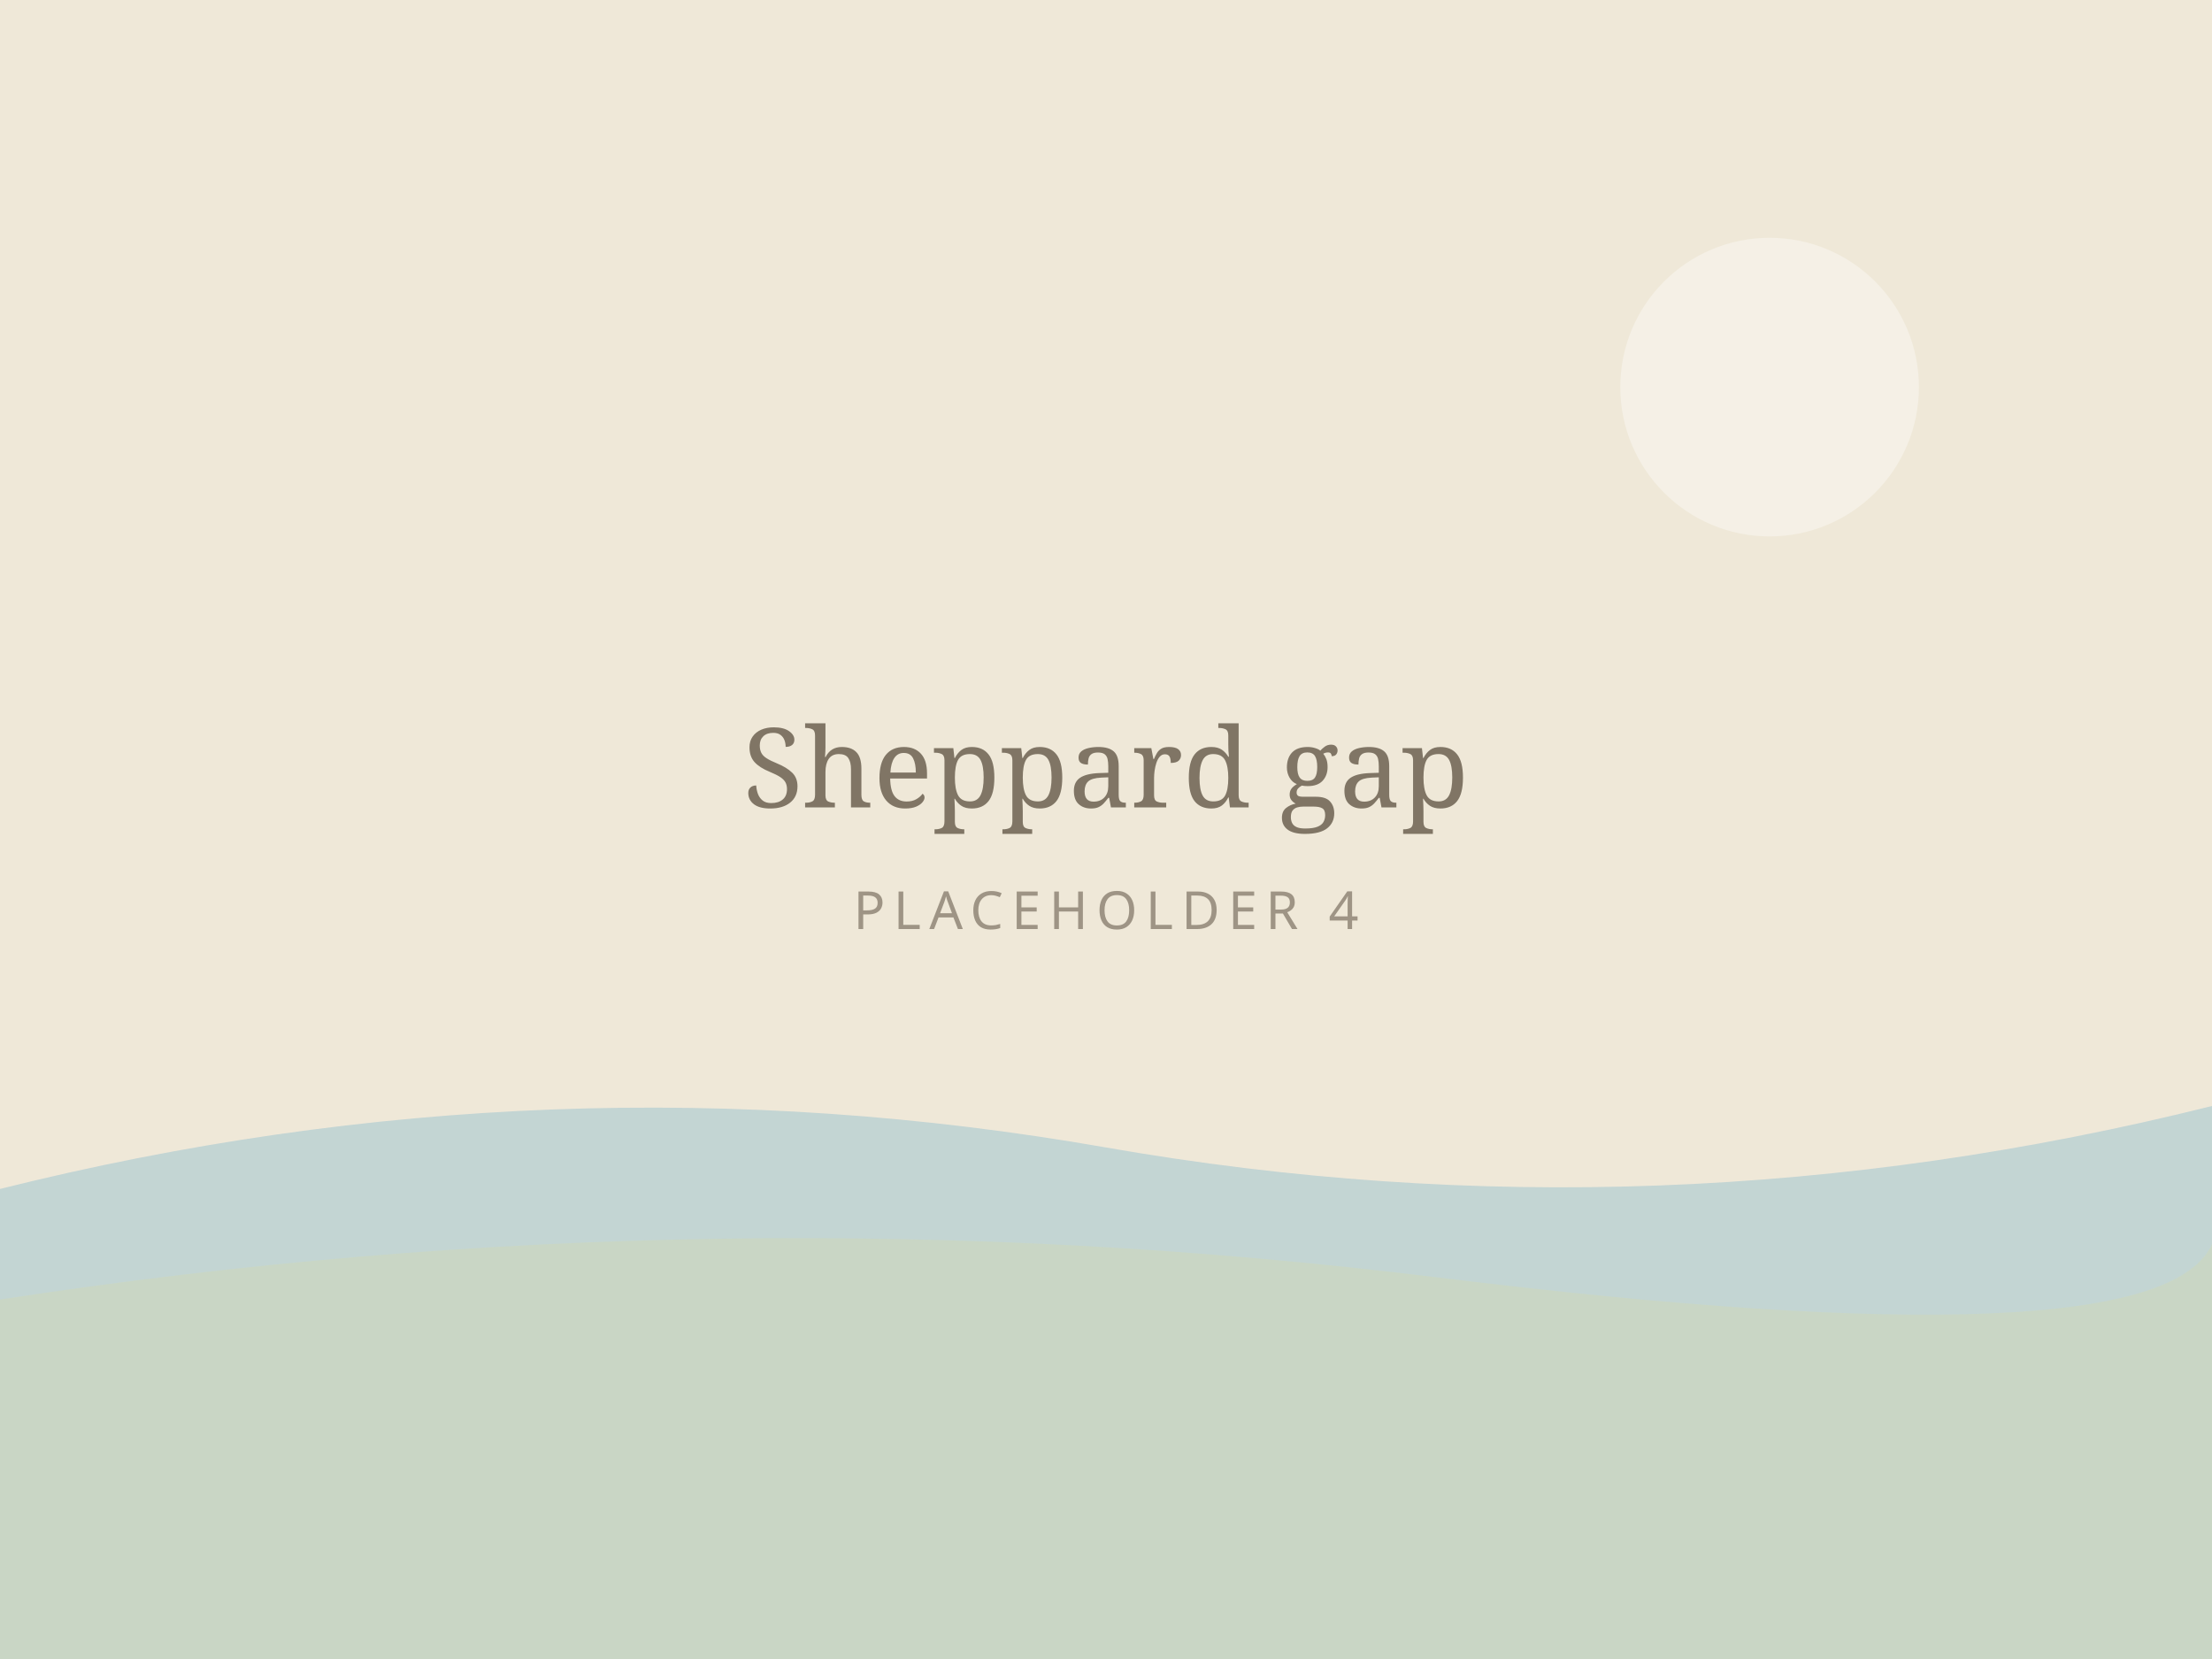
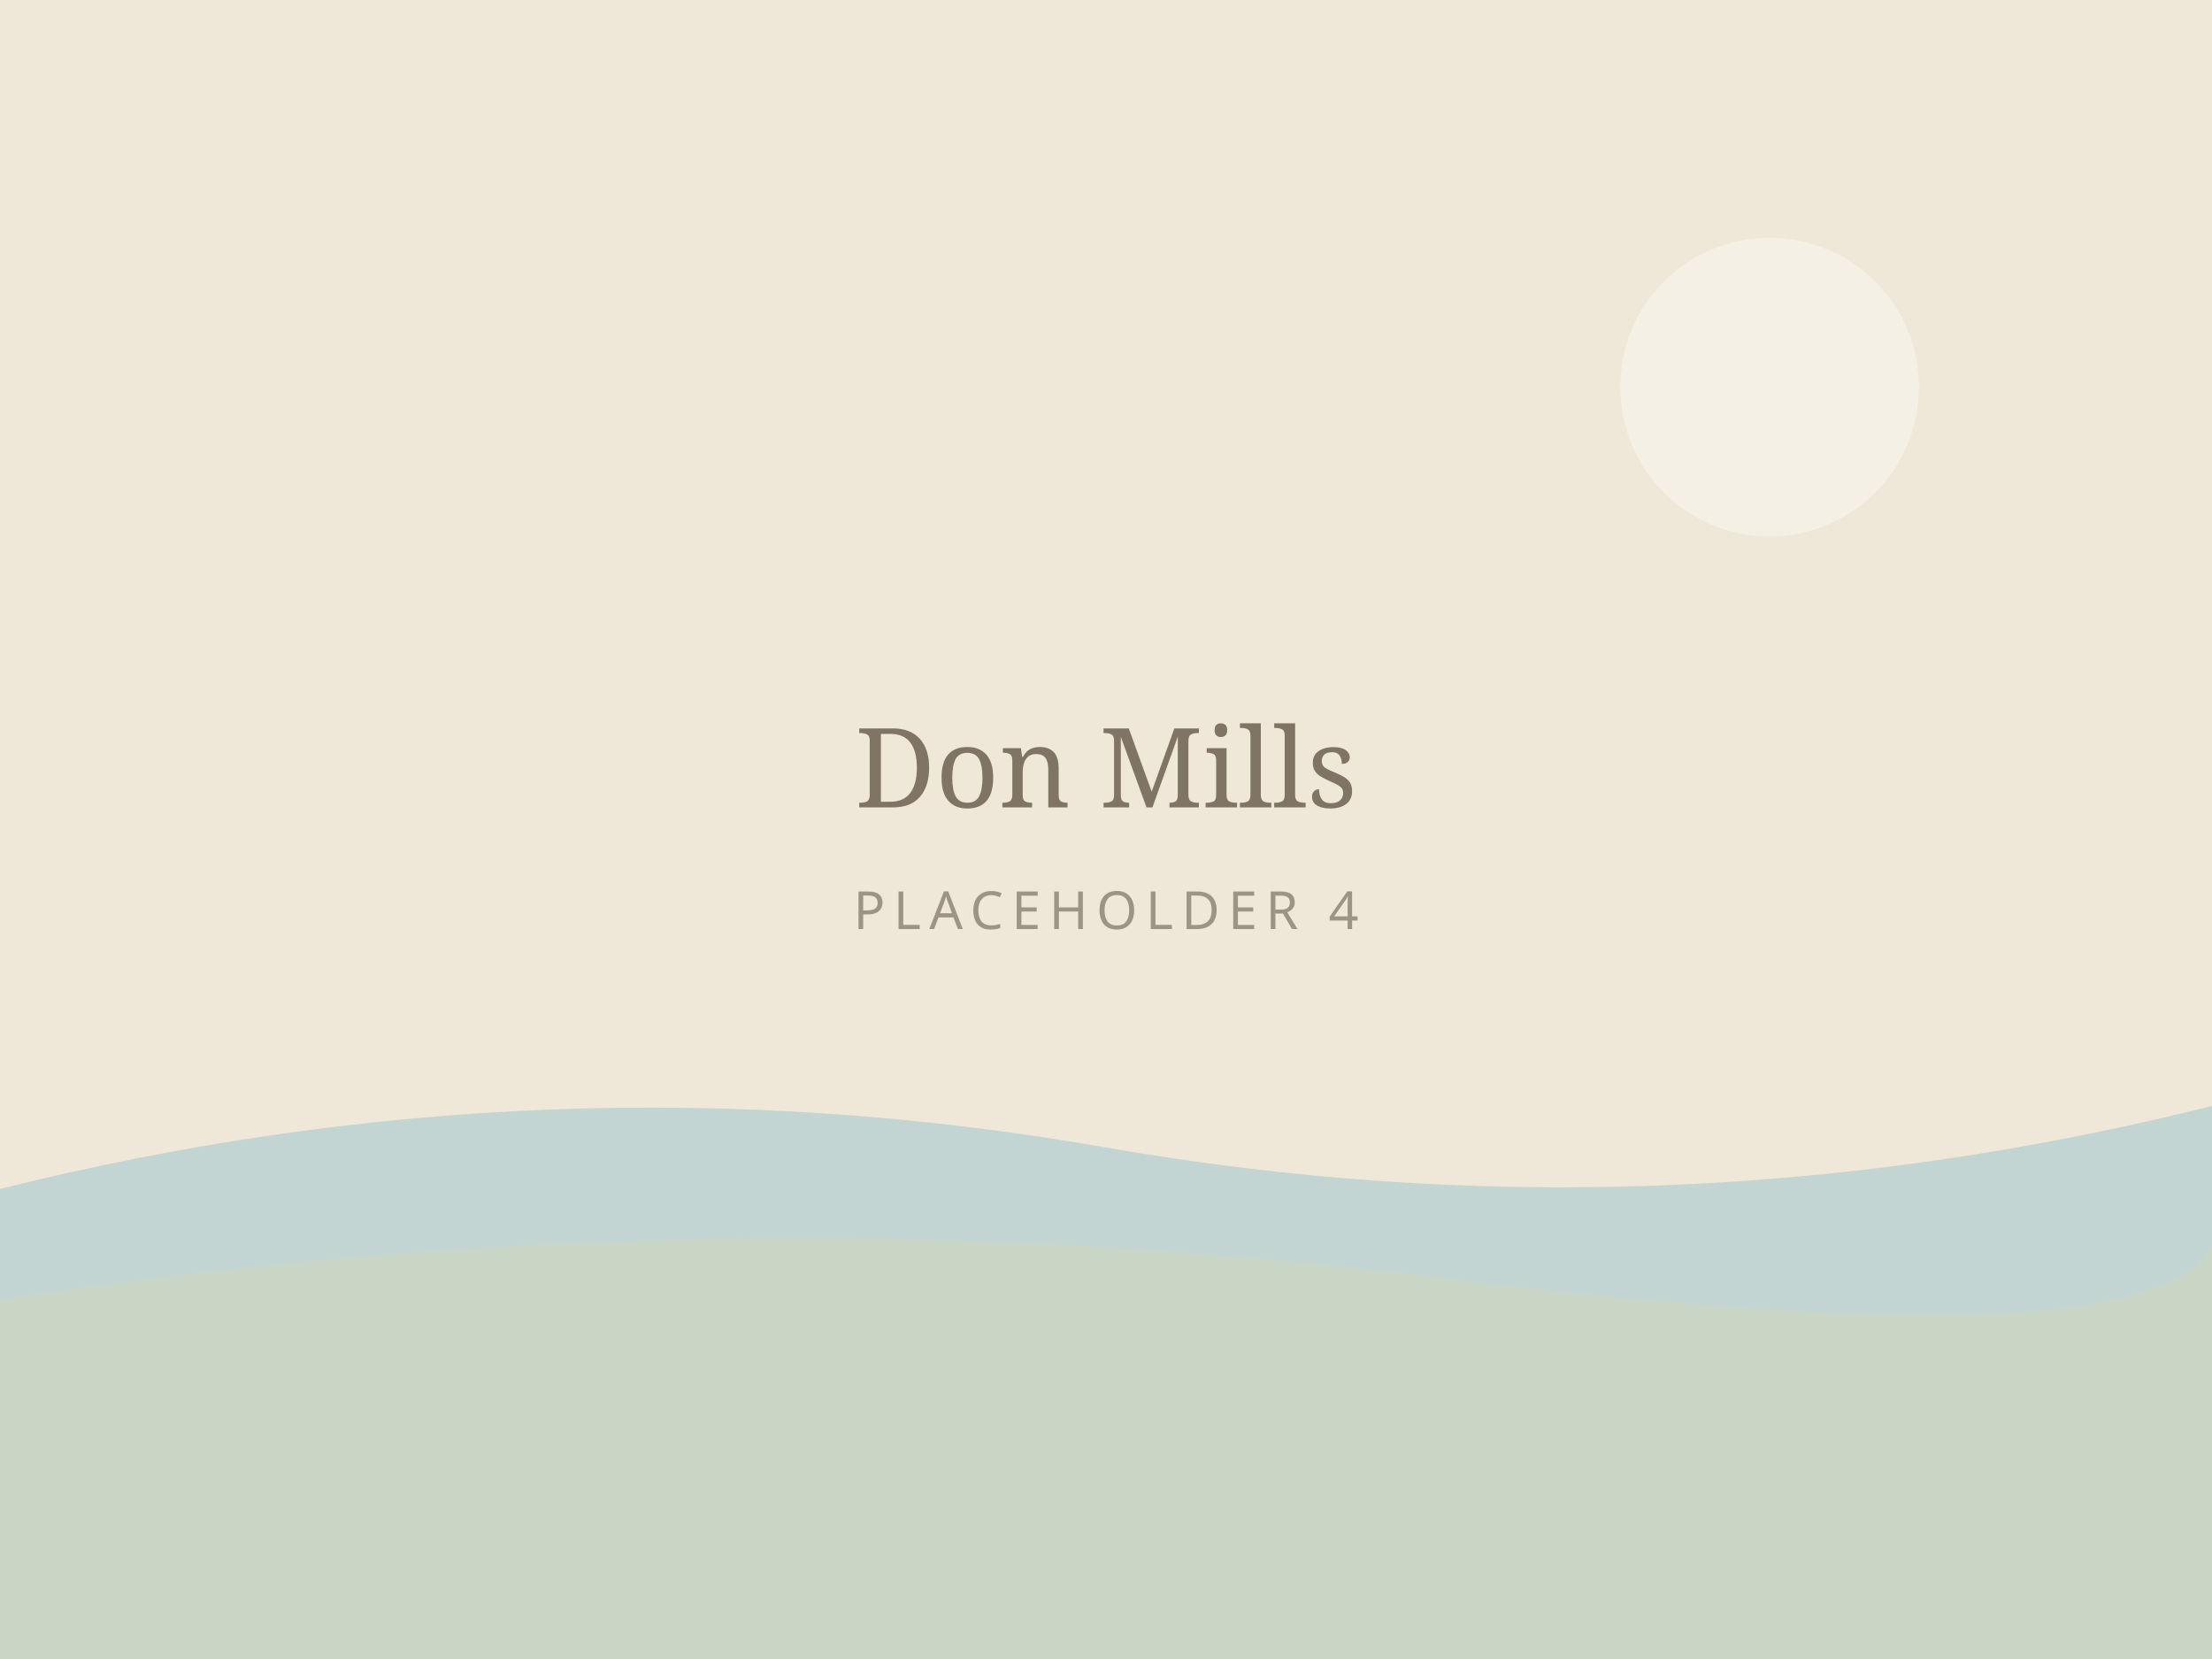
<svg xmlns="http://www.w3.org/2000/svg" viewBox="0 0 800 600">
  <rect width="800" height="600" fill="#efe8d8" />
  <path d="M0 430 Q200 380 400 415 T800 400 L800 600 L0 600 Z" fill="#9fc4d0" opacity=".55" />
  <path d="M0 470 Q260 430 520 462 T800 450 L800 600 L0 600 Z" fill="#cfd8b8" opacity=".5" />
  <circle cx="640" cy="140" r="54" fill="#fff" opacity=".35" />
-   <text x="400" y="292" text-anchor="middle" font-family="Georgia,serif" font-size="40" fill="#3b2f1f" opacity=".62">Sheppard gap</text>
+   <text x="400" y="292" text-anchor="middle" font-family="Georgia,serif" font-size="40" fill="#3b2f1f" opacity=".62">Don Mills</text>
  <text x="400" y="336" text-anchor="middle" font-family="system-ui,sans-serif" font-size="19" letter-spacing="3" fill="#3b2f1f" opacity=".45">PLACEHOLDER 4</text>
</svg>
